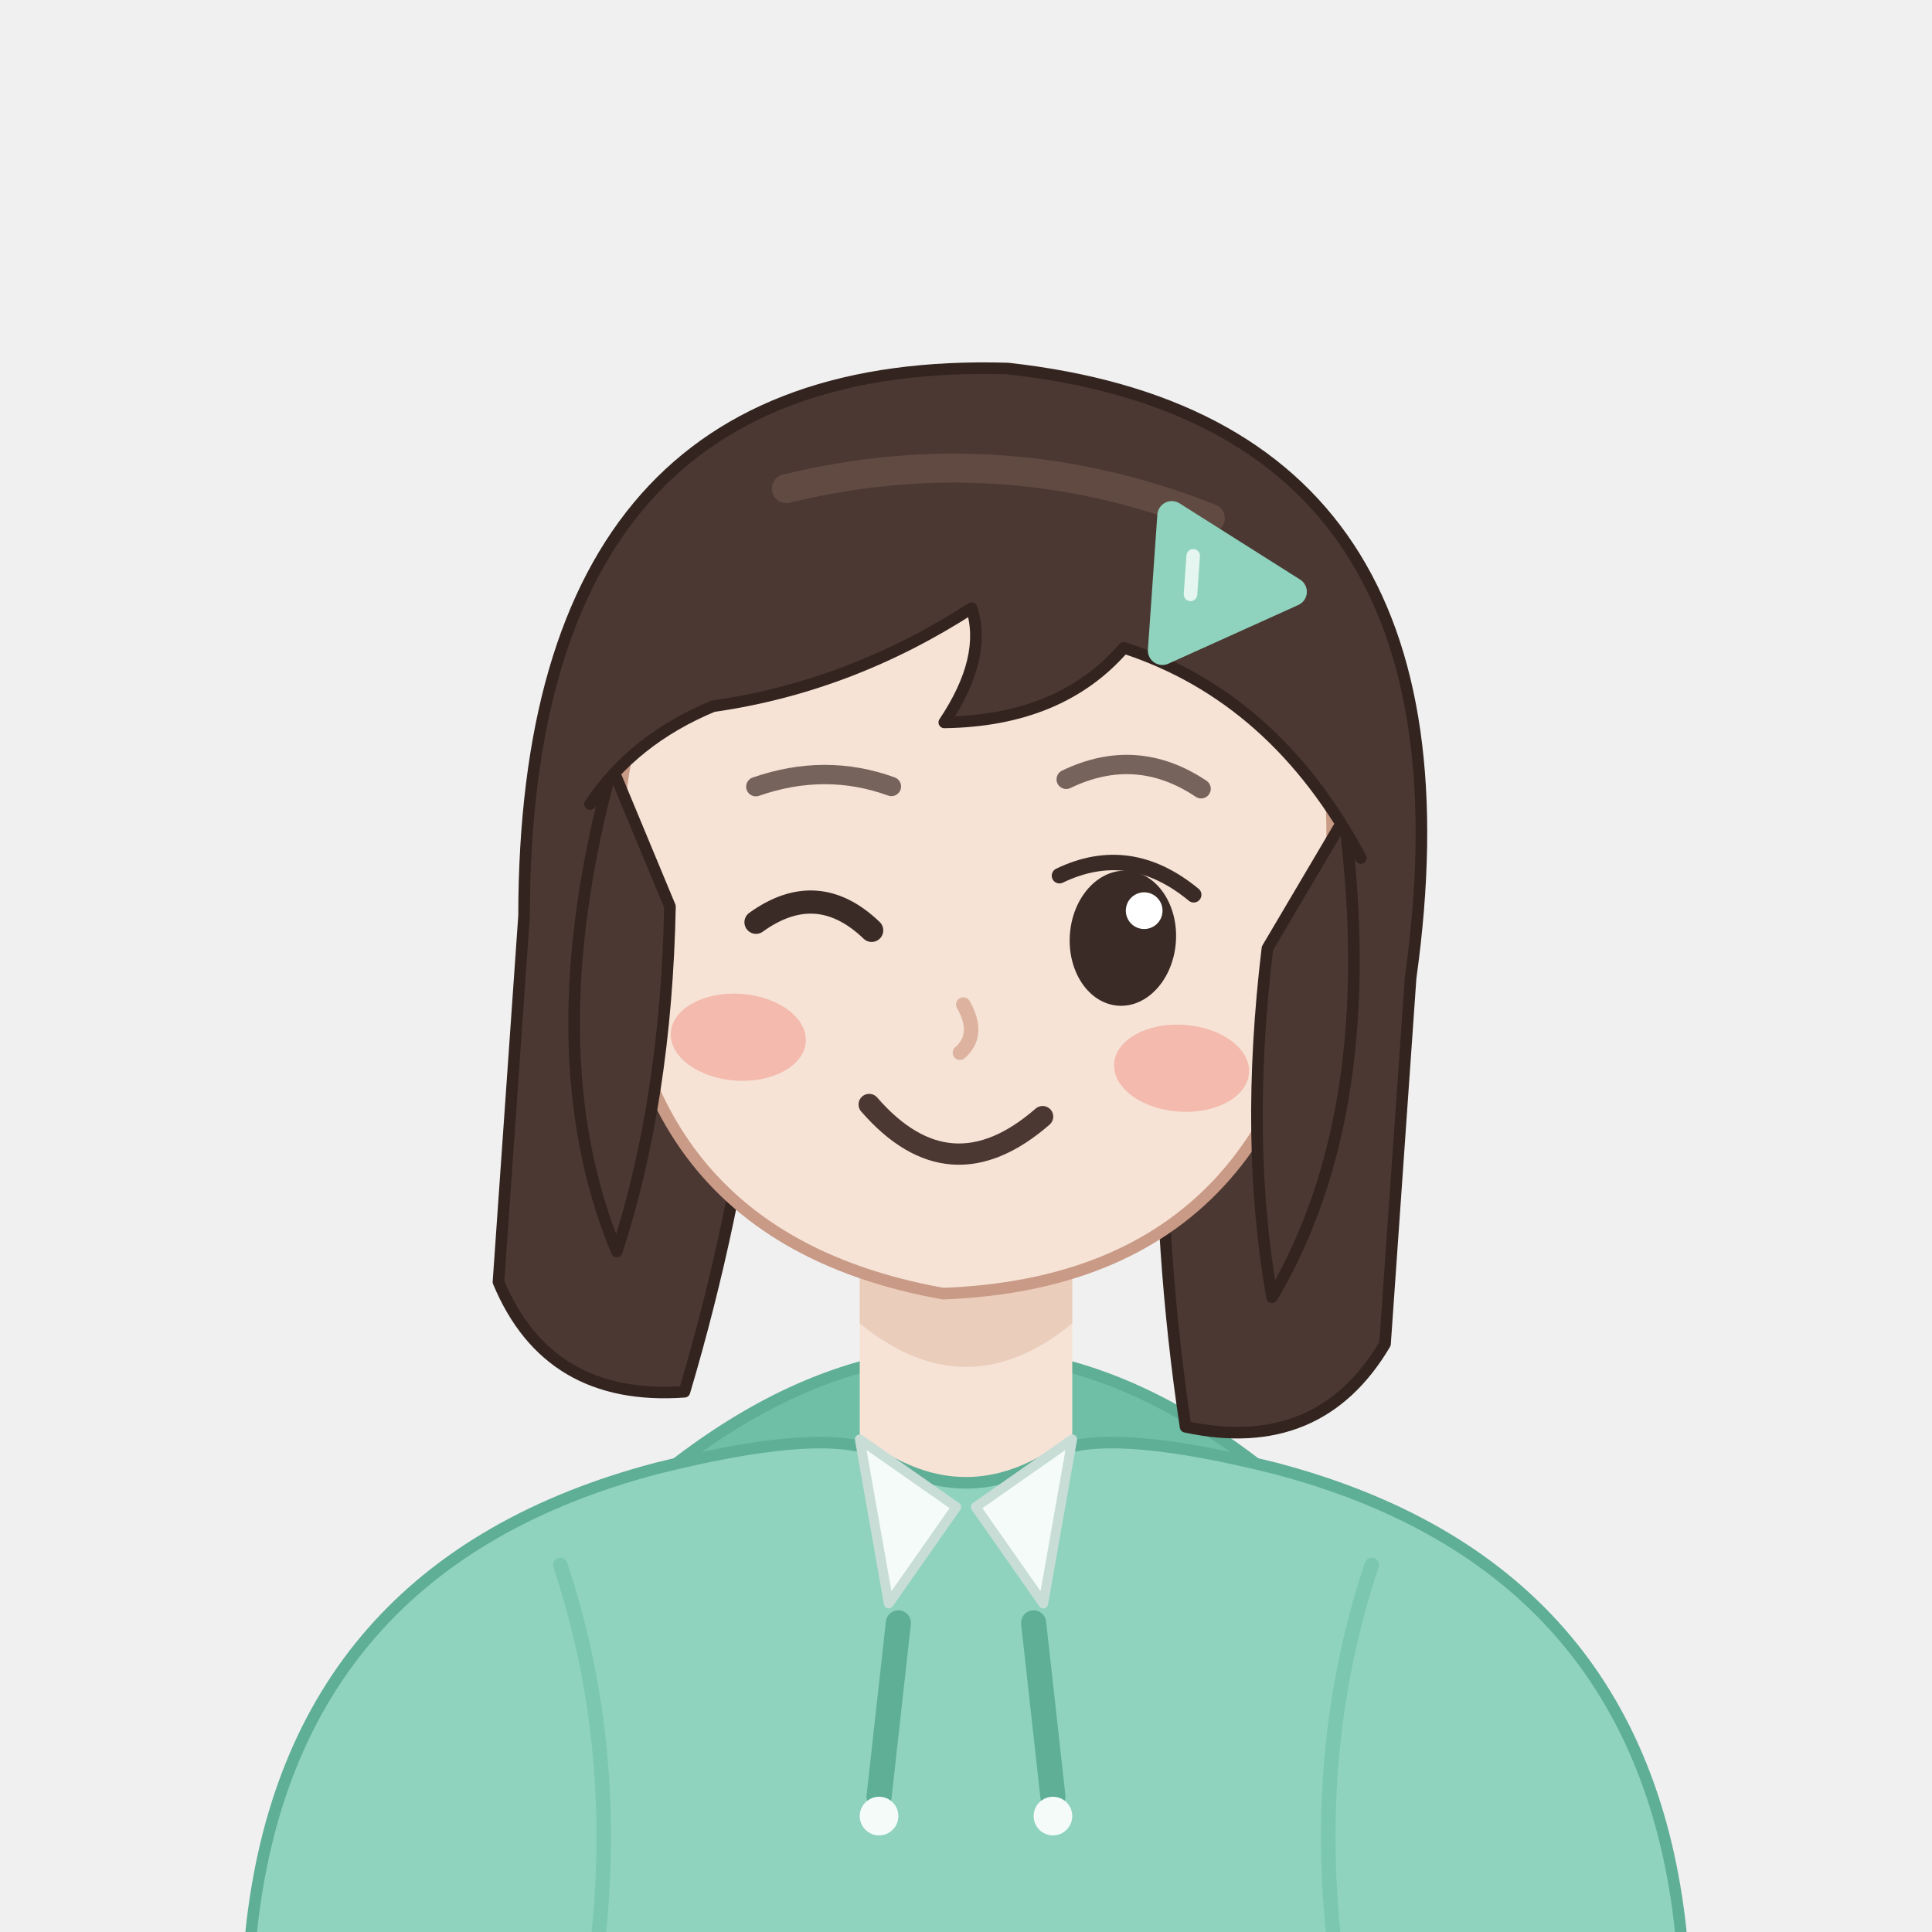
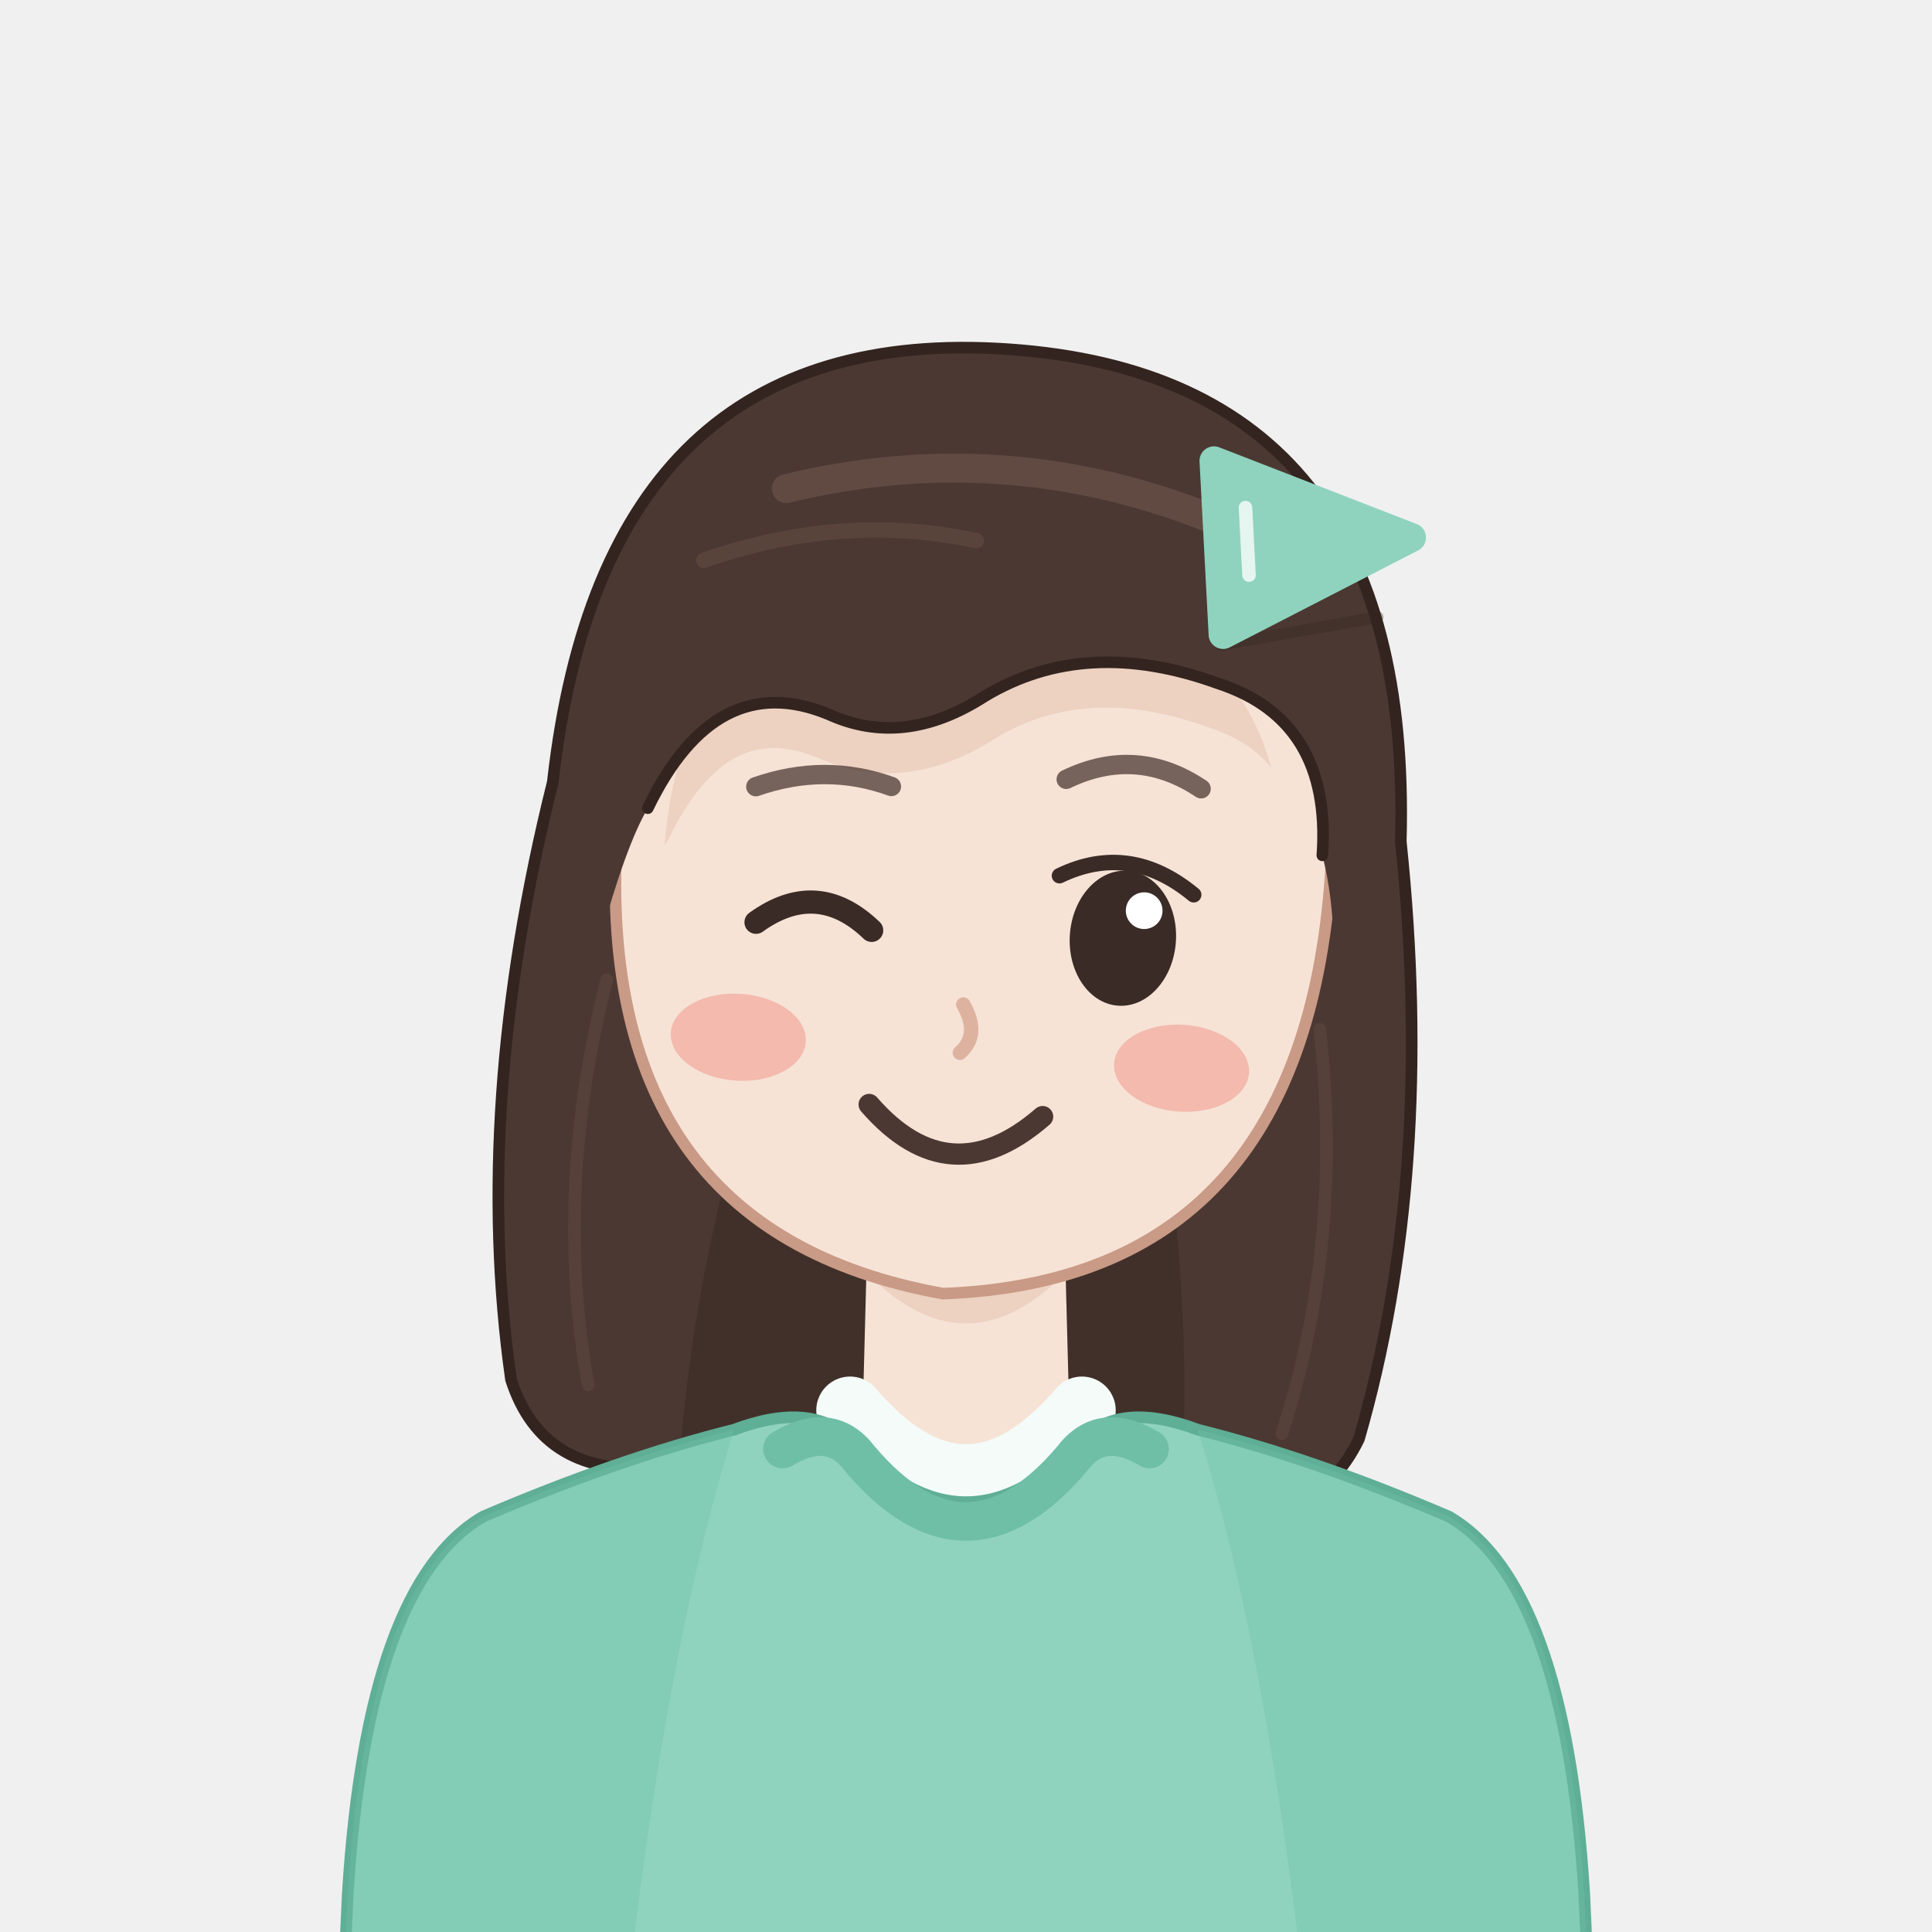
<svg width="400" height="400" viewBox="0 0 200 200">
  <defs>
    <clipPath id="pvClip">
      <path d="M116 60 L116 82 L134 71 Z" />
    </clipPath>
    <clipPath id="pvClipF">
-       <path d="M118 52 L118 66 L131 59 Z" />
+       <path d="M123 45 L123 63 L143 54 Z" />
    </clipPath>
  </defs>
-   <path d="M50 172 Q100 108 150 172 Z" fill="#6FBFA6" stroke="#5FAE96" stroke-width="1.2" />
  <g transform="rotate(4 100 100)">
-     <path d="M54 98 Q50 40 100 38 Q150 40 146 98 L146 136 Q140 148 126 146 Q122 128 121 110 L79 110 Q78 128 74 146 Q60 148 54 136 Z" fill="#4B3832" stroke="#33241F" stroke-width="1.2" stroke-linejoin="round" />
+     <g>
+       <path d="M100 36 Q58 36 56 84 Q50 118 56 146 Q60 156 72 154 L128 154 Q140 156 144 146 Q150 118 144 84 Q142 36 100 36 Z" fill="#4B3832" stroke="#33241F" stroke-width="1.2" stroke-linejoin="round" />
+       <path d="M80 108 Q74 132 74 153 L126 153 Q126 132 120 108 Q100 116 80 108 Z" fill="#33241F" opacity="0.4" />
+       <path d="M63 104 Q59 126 64 146" stroke="#6A5149" stroke-width="1.3" fill="none" stroke-linecap="round" opacity="0.35" />
+       <path d="M137 104 Q141 126 136 146" stroke="#6A5149" stroke-width="1.3" fill="none" stroke-linecap="round" opacity="0.35" />
+     </g>
  </g>
-   <rect x="89" y="122" width="22" height="34" rx="6" fill="#F6E3D6" />
-   <path d="M89 128 Q100 139 111 128 L111 137 Q100 146 89 137 Z" fill="#EBCDBB" />
-   <path d="M22 240 L26 200 Q30 162 68 152 Q84 148 90 150 Q100 157 110 150 Q116 148 132 152 Q170 162 174 200 L178 240 Z" fill="#8FD3BE" stroke="#5FAE96" stroke-width="1.2" stroke-linejoin="round" />
-   <path d="M58 162 Q64 180 62 200 L61 240" stroke="#7CC7AF" stroke-width="1.5" fill="none" stroke-linecap="round" />
-   <path d="M142 162 Q136 180 138 200 L139 240" stroke="#7CC7AF" stroke-width="1.5" fill="none" stroke-linecap="round" />
-   <path d="M89 149 L99 156 L92 166 Z" fill="#F4FBF8" stroke="#C8DDD6" stroke-width="1" stroke-linejoin="round" />
-   <path d="M111 149 L101 156 L108 166 Z" fill="#F4FBF8" stroke="#C8DDD6" stroke-width="1" stroke-linejoin="round" />
-   <path d="M93 168 L91 186" stroke="#5FAE96" stroke-width="2.6" stroke-linecap="round" />
-   <path d="M107 168 L109 186" stroke="#5FAE96" stroke-width="2.6" stroke-linecap="round" />
-   <circle cx="91" cy="188" r="2" fill="#F4FBF8" />
-   <circle cx="109" cy="188" r="2" fill="#F4FBF8" />
+   <path d="M90 120 L110 120 L111 158 L89 158 Z" fill="#F6E3D6" />
+   <path d="M89 126 Q100 138 111 126 L111 131 Q100 143 89 131 Z" fill="#EBCDBB" opacity="0.8" />
+   <path d="M88 146 Q100 160 112 146" stroke="#F4FBF8" stroke-width="7" fill="none" stroke-linecap="round" />
+   <path d="M34 240 L36 196 Q38 164 50 157 Q64 151 76 148 Q84 145 88 149 Q100 162 112 149 Q116 145 124 148 Q136 151 150 157 Q162 164 164 196 L166 240 Z" fill="#8FD3BE" stroke="#5FAE96" stroke-width="1.2" stroke-linejoin="round" />
+   <path d="M36 196 Q38 164 50 157 Q64 151 76 148 Q66 180 62 240 L34 240 Z" fill="#6FBFA6" opacity="0.38" />
+   <path d="M164 196 Q162 164 150 157 Q136 151 124 148 Q134 180 138 240 L166 240 Z" fill="#6FBFA6" opacity="0.38" />
+   <path d="M81 150 Q86 147 89 151 Q100 164 111 151 Q114 147 119 150" stroke="#6FBFA6" stroke-width="4" fill="none" stroke-linecap="round" stroke-linejoin="round" />
  <g transform="rotate(4 100 100)">
    <path d="M63 88 Q63 130 100 134 Q137 130 137 88 Q137 52 100 52 Q63 52 63 88 Z" fill="#F6E3D6" stroke="#C99A86" stroke-width="1.2" />
-     <path d="M62 82 Q56 112 66 132 Q70 116 69 96 Z" fill="#4B3832" stroke="#33241F" stroke-width="1.2" stroke-linejoin="round" />
-     <path d="M138 82 Q144 112 134 132 Q130 116 131 96 Z" fill="#4B3832" stroke="#33241F" stroke-width="1.2" stroke-linejoin="round" />
-     <path d="M60 86 Q58 44 100 42 Q142 44 140 86 Q130 70 114 66 Q108 74 96 75 Q100 68 98 63 Q86 72 72 75 Q64 79 60 86 Z" fill="#4B3832" />
-     <path d="M140 86 Q130 70 114 66 Q108 74 96 75 Q100 68 98 63 Q86 72 72 75 Q64 79 60 86" fill="none" stroke="#33241F" stroke-width="1.2" stroke-linejoin="round" stroke-linecap="round" />
+     <clipPath id="faceClipF">
+       <path d="M68 88 Q68 126 100 130 Q132 126 132 88 Q132 58 100 58 Q68 58 68 88 Z" />
+     </clipPath>
+     <path d="M62 100 Q56 44 100 42 Q144 44 138 100 Q138 92 136 86 Q136 72 124 69 Q110 65 100 72 Q92 78 84 75 Q72 71 66 86 Q64 90 62 100 Z" fill="#4B3832" />
    <path d="M78 52 Q100 45 122 52" stroke="#6A5149" stroke-width="3" fill="none" stroke-linecap="round" opacity="0.7" />
-     <path d="M118 52 L118 66 L131 59 Z" fill="#8FD3BE" stroke="#8FD3BE" stroke-width="3" stroke-linejoin="round" />
-     <path d="M120.5 56 L120.5 60" stroke="#F4FBF8" stroke-width="1.4" stroke-linecap="round" opacity="0.85" />
+     <path d="M70 60 Q84 54 98 56" stroke="#6A5149" stroke-width="1.6" fill="none" stroke-linecap="round" opacity="0.45" />
+     <g>
+       <path d="M136 86 Q136 72 124 69 Q110 65 100 72 Q92 78 84 75 Q72 71 66 86" fill="none" stroke="#EBCDBB" stroke-width="5" stroke-linejoin="round" stroke-linecap="round" opacity="0.8" transform="translate(0 2.2)" clip-path="url(#faceClipF)" />
+       <path d="M140 92 Q138 88 136 86 Q136 72 124 69 Q110 65 100 72 Q92 78 84 75 Q72 71 66 86 Q64 88 60 92 L66 66 L134 66 Z" fill="#4B3832" />
+       <path d="M136 86 Q136 72 124 69 Q110 65 100 72 Q92 78 84 75 Q72 71 66 86" fill="none" stroke="#33241F" stroke-width="1.2" stroke-linejoin="round" stroke-linecap="round" />
+       <path d="M124 65 L140 61" stroke="#33241F" stroke-width="1.2" stroke-linecap="round" opacity="0.35" />
+       <g transform="rotate(-7 131 54)">
+         <path d="M123 45 L123 63 L143 54 Z" fill="#8FD3BE" stroke="#8FD3BE" stroke-width="3" stroke-linejoin="round" />
+         <path d="M126 50 L126 57" stroke="#F4FBF8" stroke-width="1.4" stroke-linecap="round" opacity="0.85" />
+       </g>
+     </g>
    <path d="M77 83 Q84 80 91 82" stroke="#4B3832" stroke-width="2" fill="none" stroke-linecap="round" opacity="0.75" />
    <path d="M109 80 Q116 76 123 80" stroke="#4B3832" stroke-width="2" fill="none" stroke-linecap="round" opacity="0.75" />
    <path d="M78 97 Q84 92 90 97" stroke="#3A2B26" stroke-width="2.4" fill="none" stroke-linecap="round" />
    <ellipse cx="116" cy="96" rx="5.5" ry="7" fill="#3A2B26" />
    <circle cx="118" cy="93" r="1.9" fill="#FFFFFF" />
    <path d="M109 90 Q116 86 123 91" stroke="#3A2B26" stroke-width="1.6" fill="none" stroke-linecap="round" />
    <ellipse cx="77" cy="109" rx="7" ry="4.5" fill="#F2B3A6" opacity="0.85" />
    <ellipse cx="123" cy="109" rx="7" ry="4.5" fill="#F2B3A6" opacity="0.85" />
    <path d="M100 104 Q102 107 100 109" stroke="#DDB3A0" stroke-width="1.5" fill="none" stroke-linecap="round" />
    <path d="M91 115 Q100 124 109 115" stroke="#4B3832" stroke-width="2.2" fill="none" stroke-linecap="round" />
  </g>
</svg>
